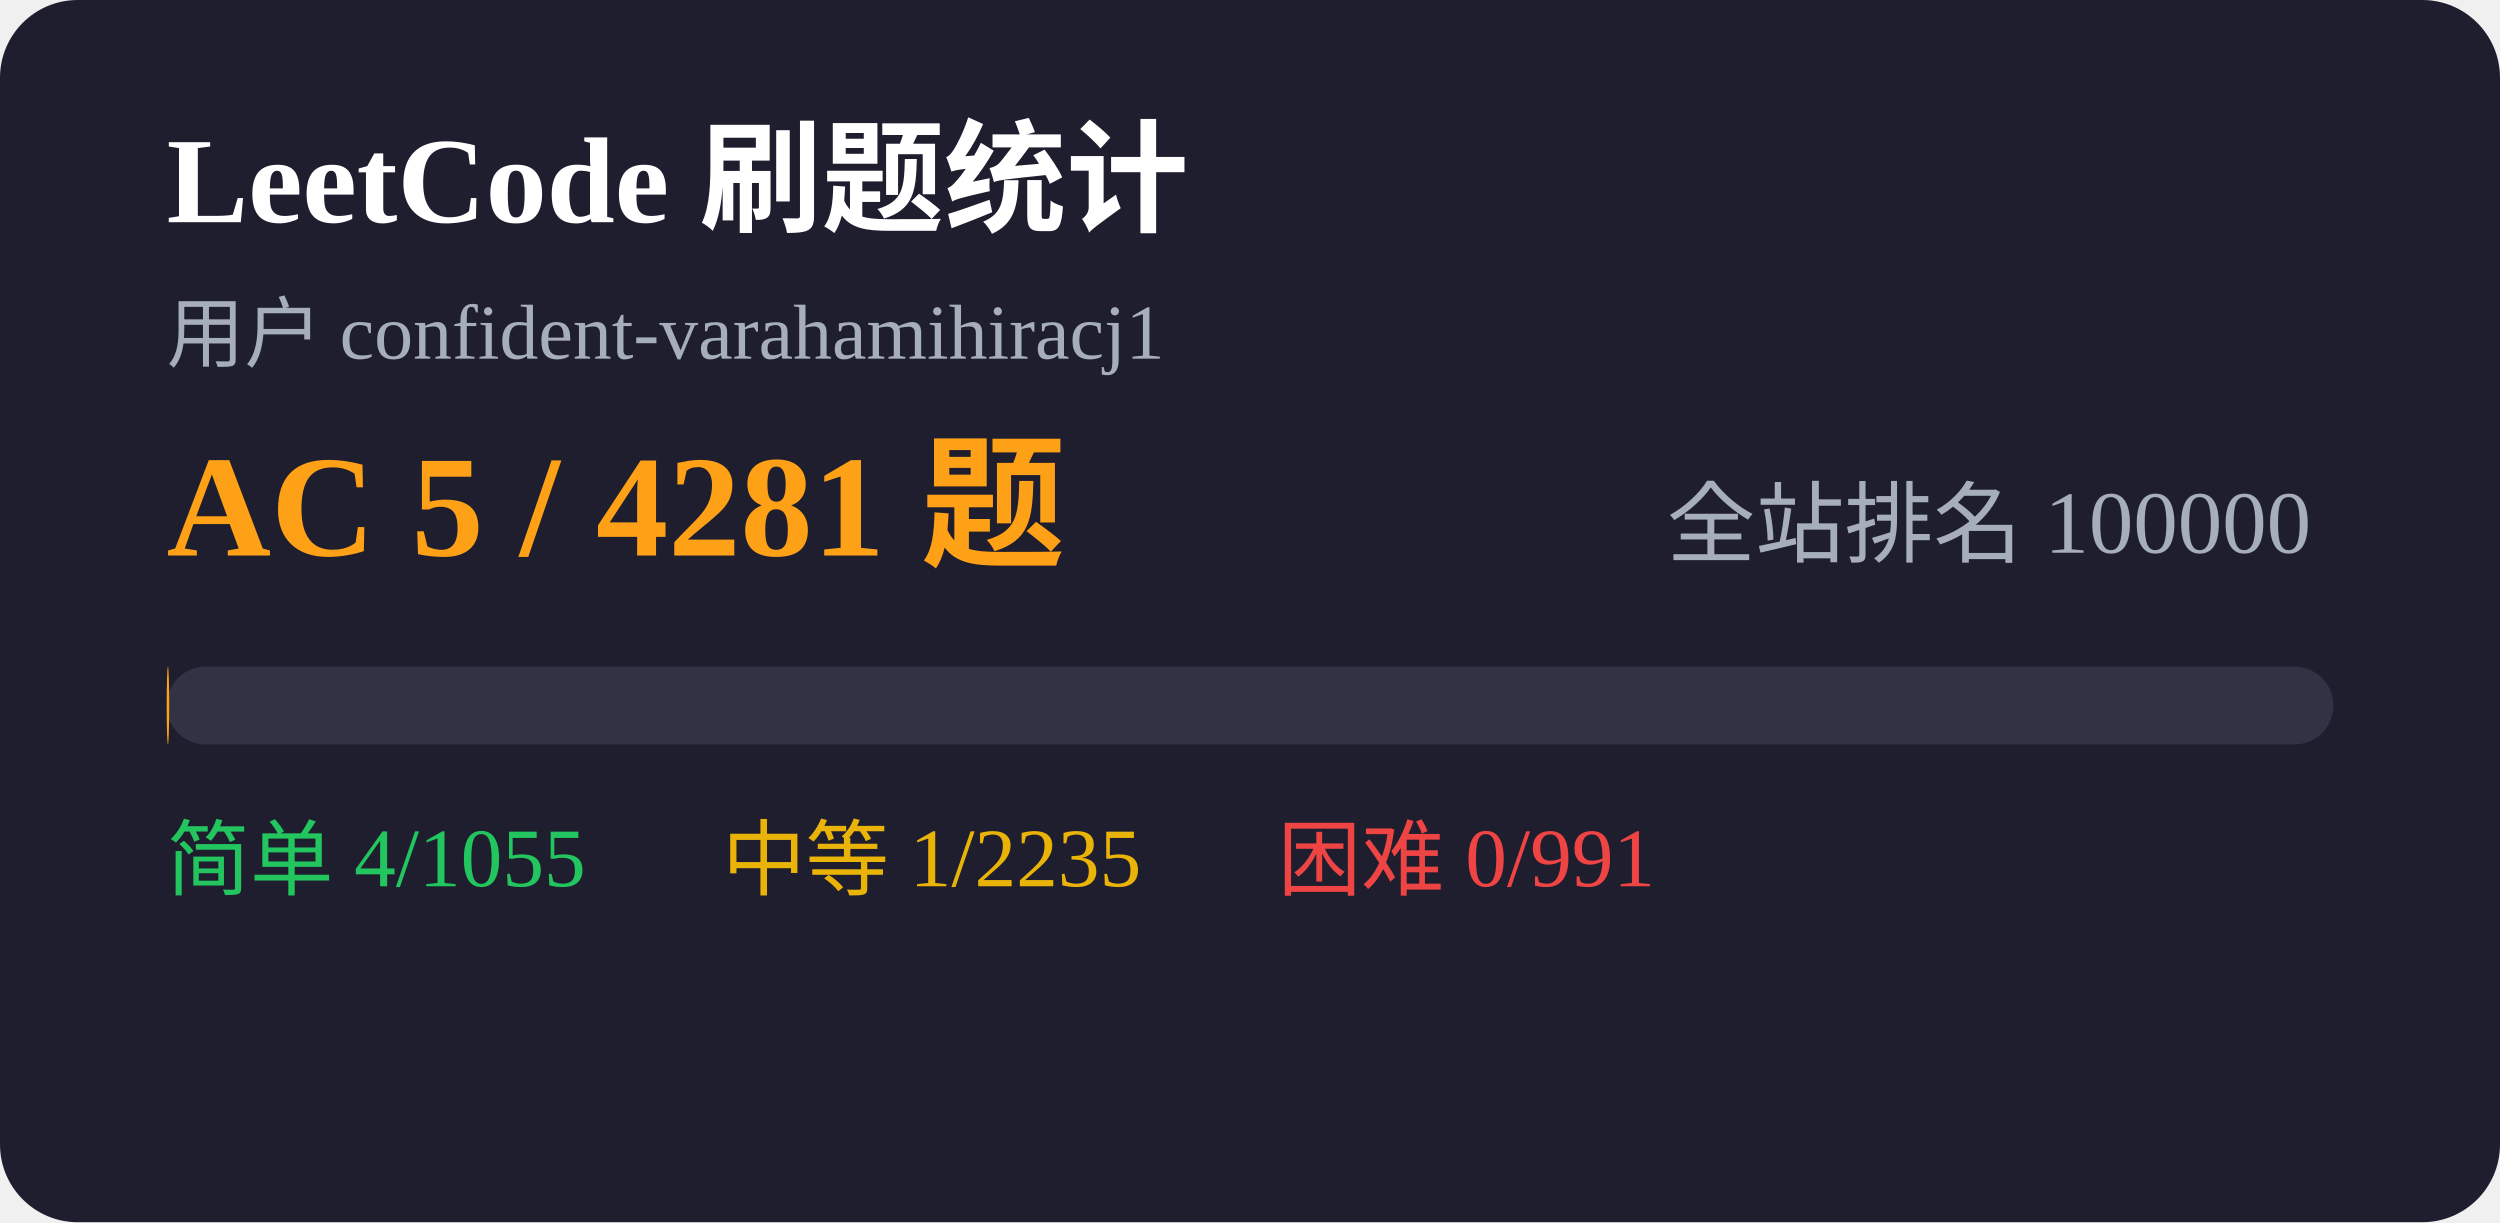
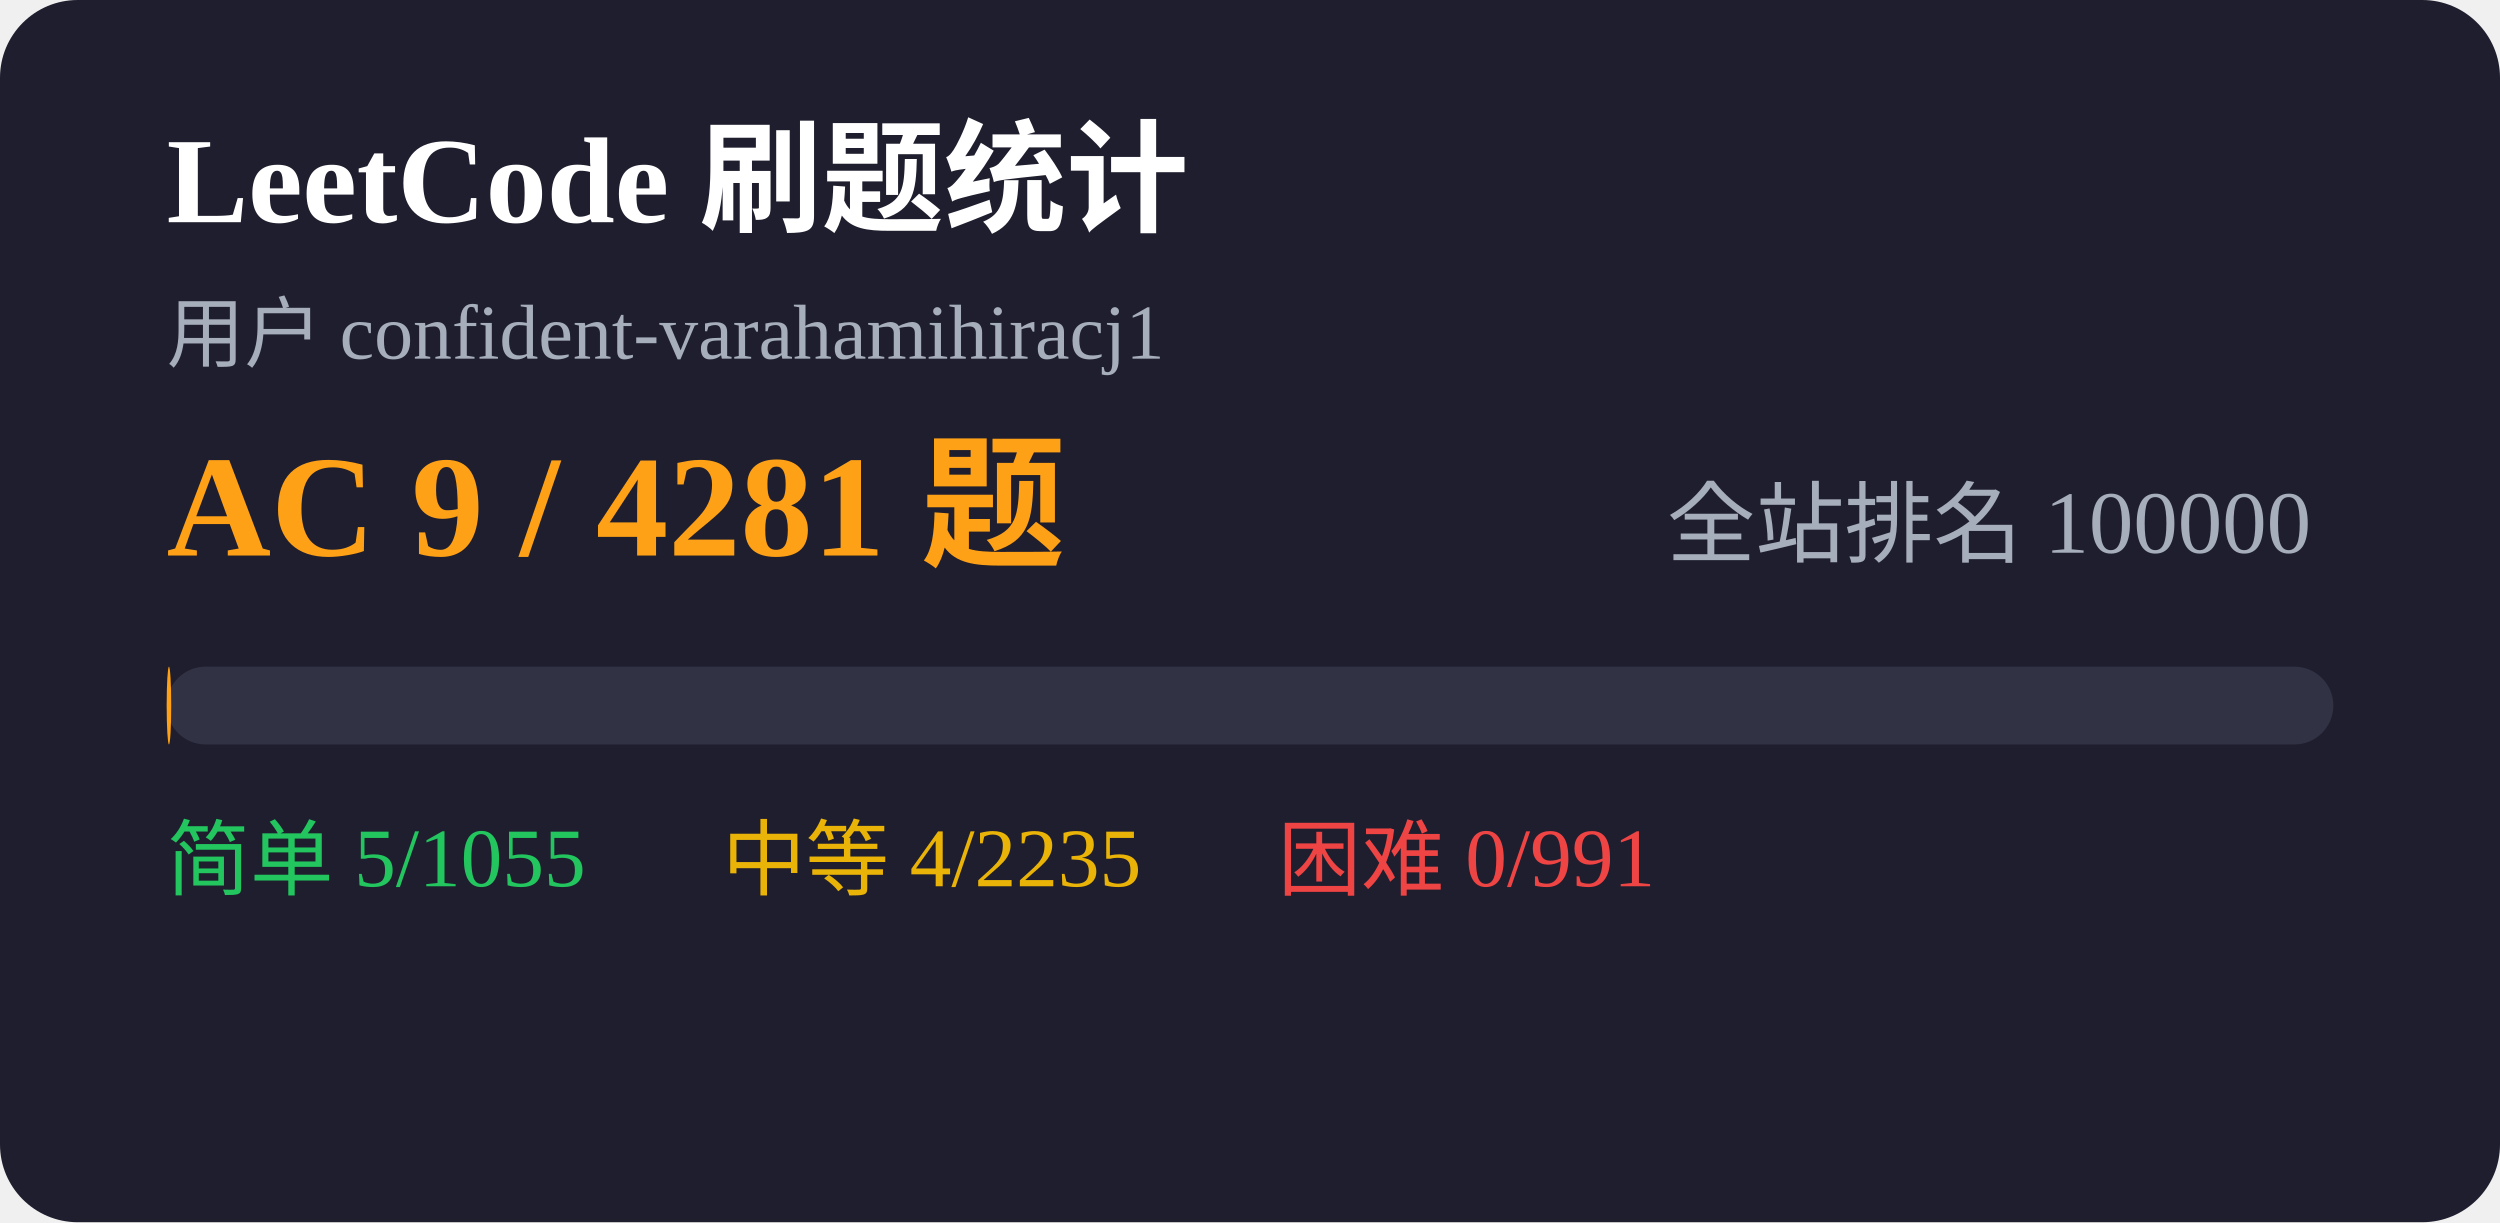
<svg xmlns="http://www.w3.org/2000/svg" width="450" height="220">
  <rect width="450" height="220" fill="#1E1E2E" rx="14" ry="14" />
  <text x="30" y="40" font-size="22" font-weight="bold" fill="#FFFFFF">LeetCode 刷题统计</text>
  <text x="30" y="65" font-size="14" fill="#A6ADBB">用户 confident-varahamihiracj1</text>
  <text x="30" y="100" font-size="26" font-weight="bold" fill="#FFA116">
-     AC 5 / 4281 题
+     AC 9 / 4281 题
  </text>
  <text x="300" y="100" font-size="16" fill="#A6ADBB">
    全站排名 100000
  </text>
  <rect x="30" y="120" width="390" height="14" fill="#313244" rx="7" />
-   <rect x="30" y="120" width="0.456" height="14" fill="#FFA116" rx="7" />
-   <text x="30" y="160" font-size="15" fill="#22C55E">简单 4/1055</text>
-   <text x="130" y="160" font-size="15" fill="#EAB308">中等 1/2235</text>
+   <rect x="30" y="120" width="0.82" height="14" fill="#FFA116" rx="7" />
+   <text x="30" y="160" font-size="15" fill="#22C55E">简单 5/1055</text>
+   <text x="130" y="160" font-size="15" fill="#EAB308">中等 4/2235</text>
  <text x="230" y="160" font-size="15" fill="#EF4444">困难 0/991</text>
</svg>
